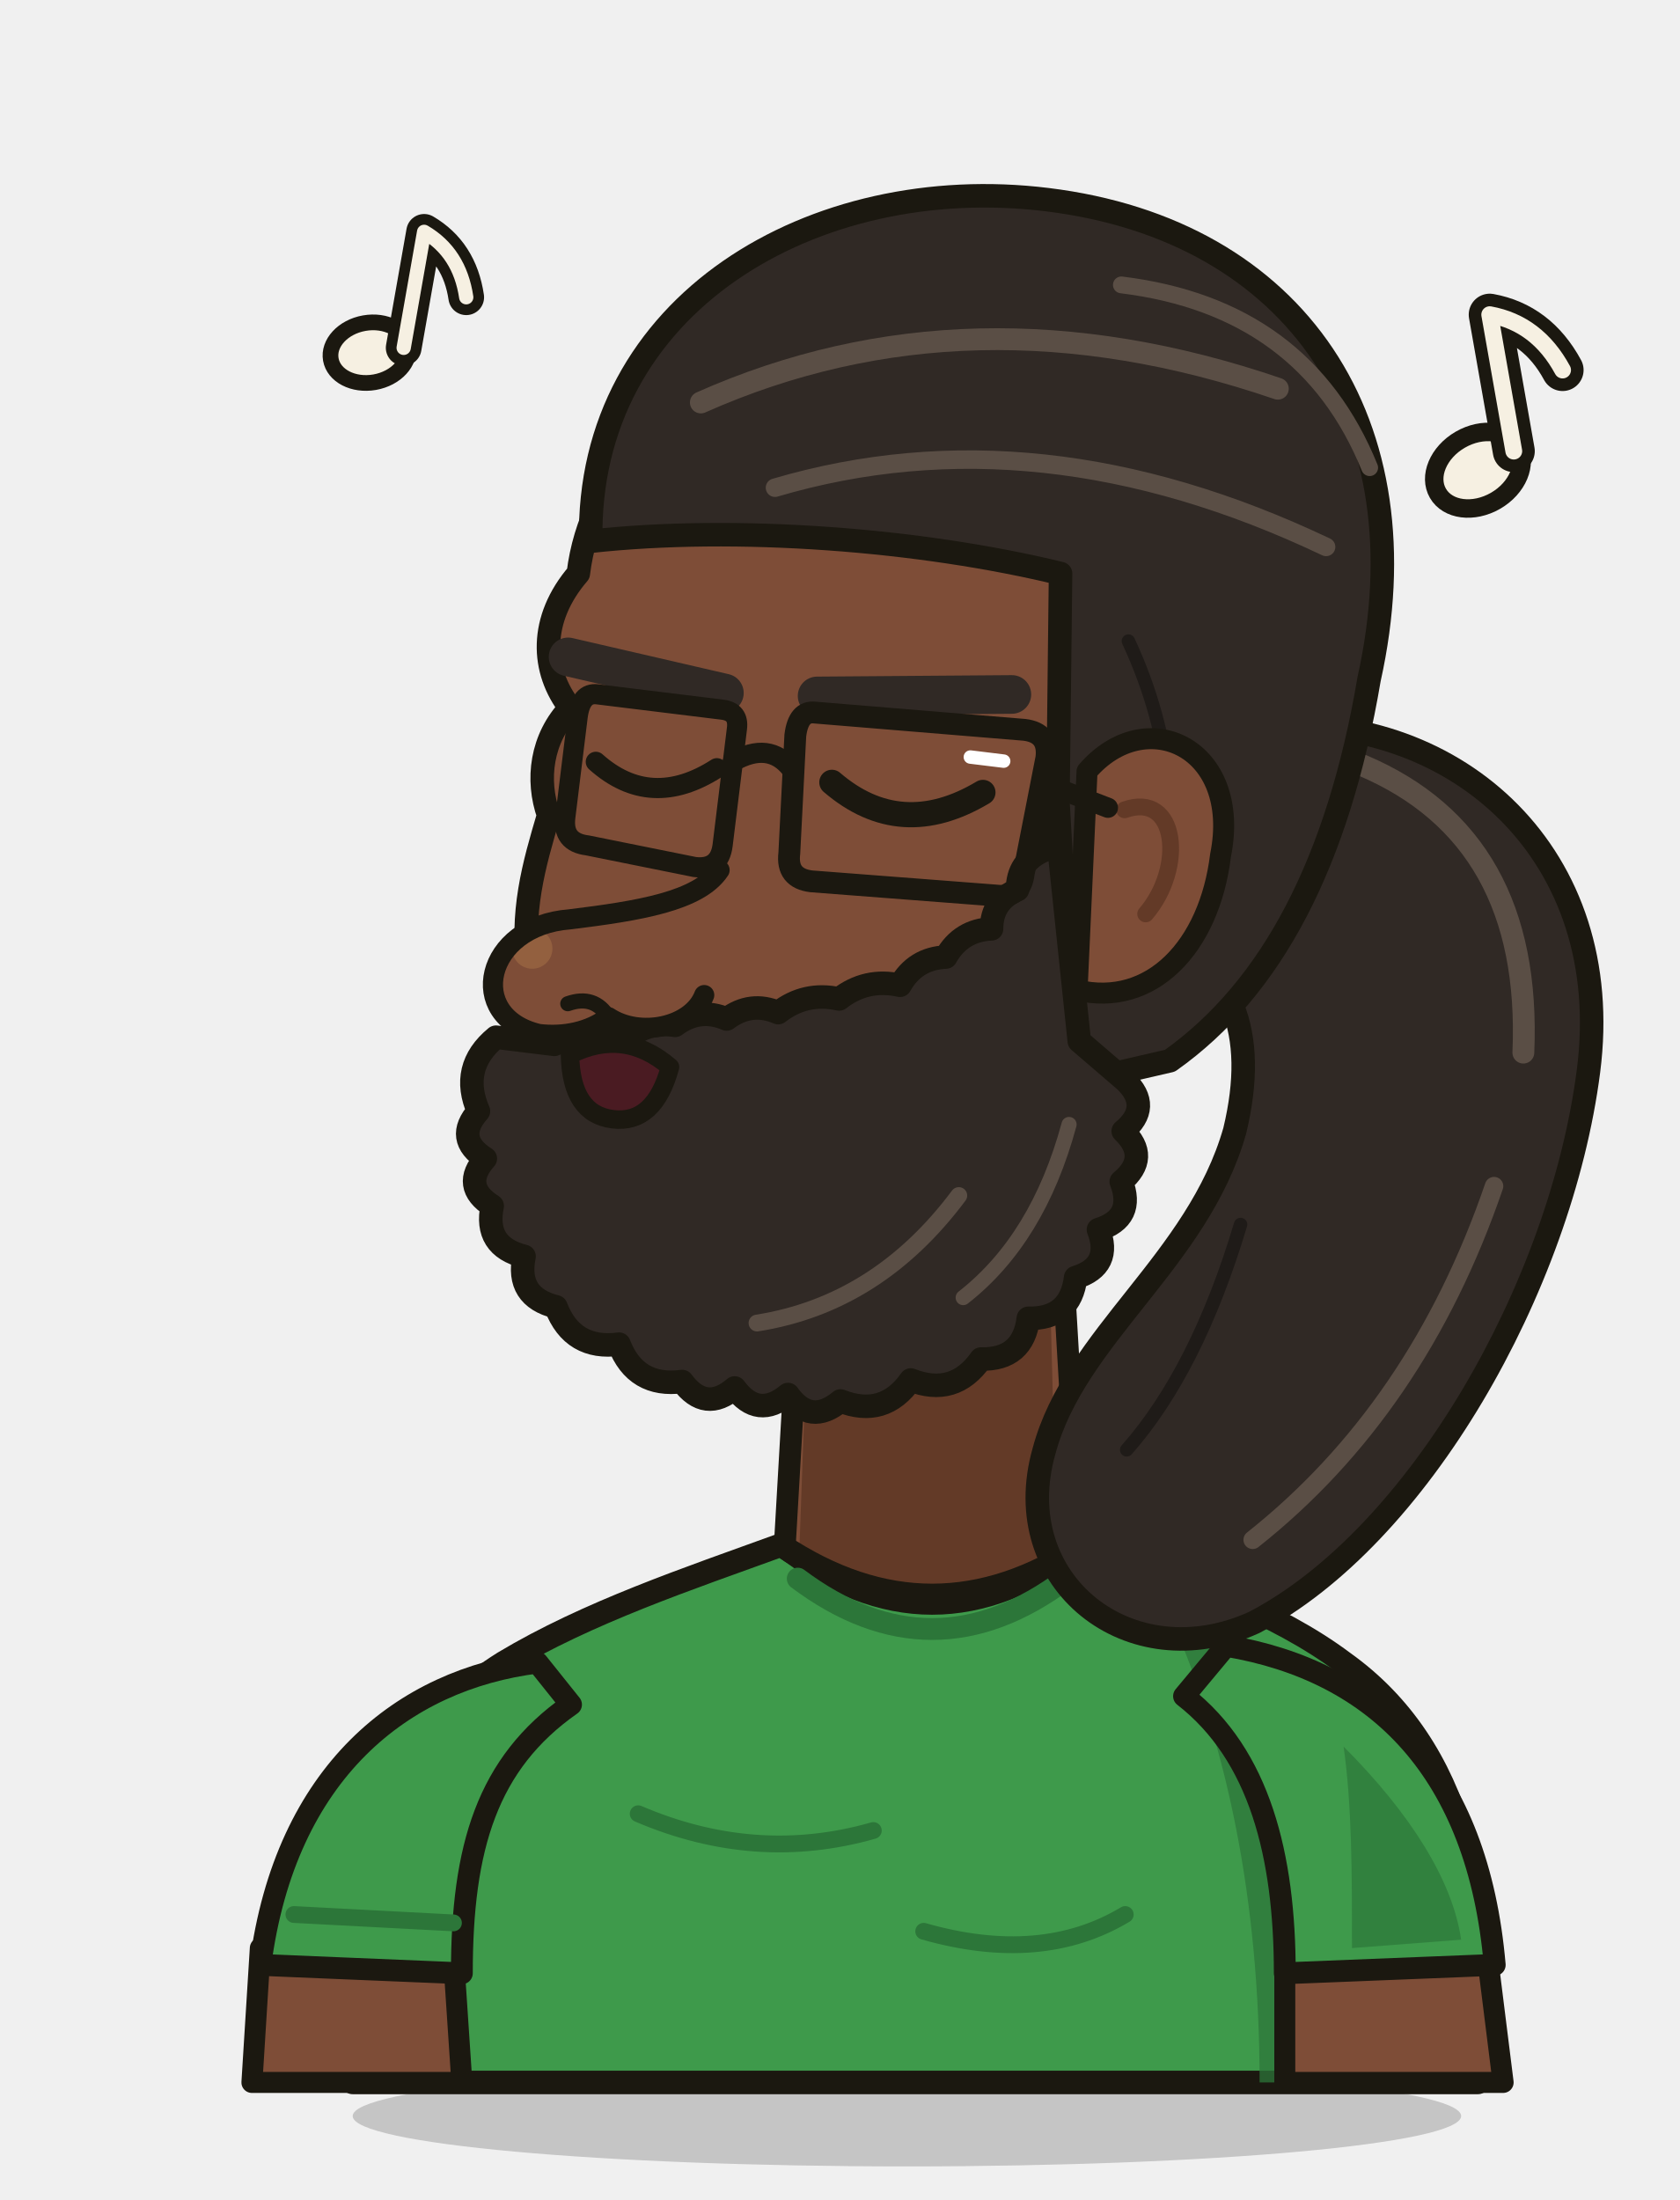
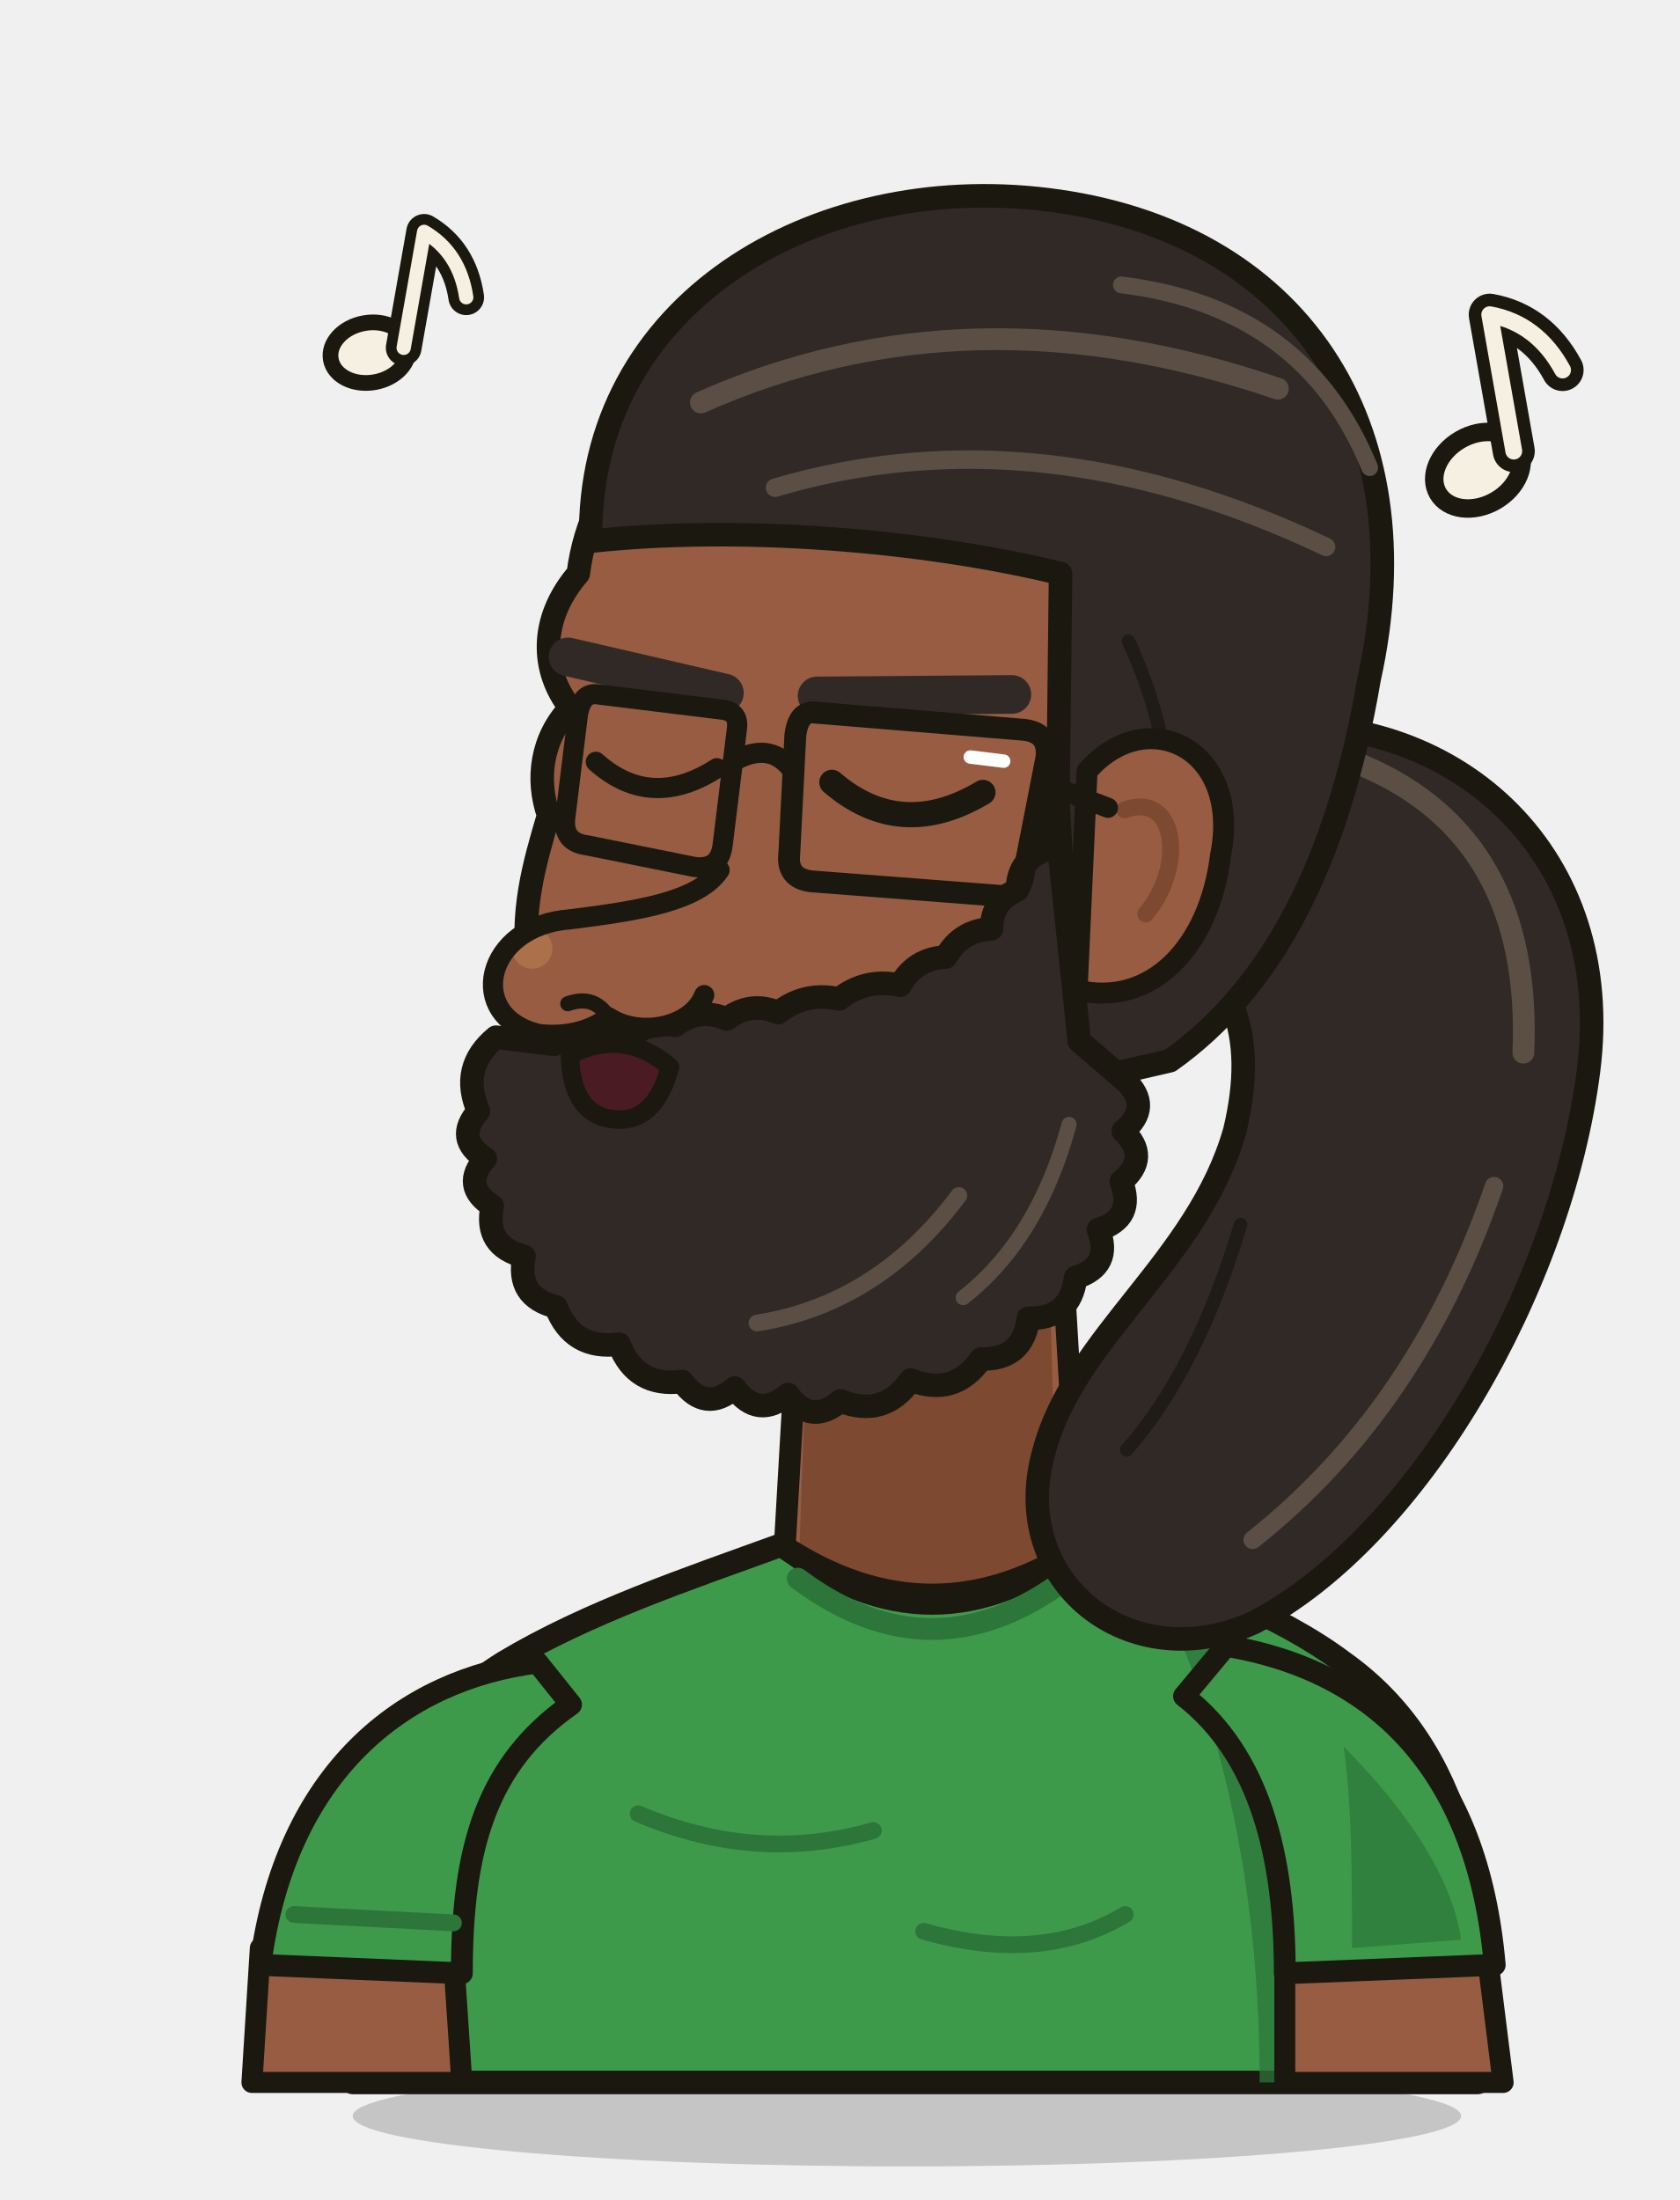
<svg xmlns="http://www.w3.org/2000/svg" viewBox="0 -12 200 262" aria-hidden="true" focusable="false">
  <ellipse cx="108" cy="240" rx="66" ry="6" fill="#000" opacity=".18" />
-   <path d="M96 128 L93 180 L129 180 L125 112 Z" fill="#7E4D37" stroke="#1B1810" stroke-width="2.6" stroke-linejoin="round" />
-   <path d="M96 150 L95 178 L126 178 L125 140 Q110 152 96 150 Z" fill="#633A27" />
+   <path d="M96 128 L93 180 L129 180 L125 112 Z" fill="#975C42" stroke="#1B1810" stroke-width="2.6" stroke-linejoin="round" />
+   <path d="M96 150 L95 178 L126 178 L125 140 Q110 152 96 150 Z" fill="#7D4931" />
  <path d="M42 236 C38 214 44 196 60 186 C70 180 82 176 93 172 Q111 184 129 172 C141 176 152 180 160 186 C174 196 178 214 176 236 Z" fill="#3E9A4B" stroke="#1B1810" stroke-width="2.8" stroke-linejoin="round" />
  <path d="M140 182 C156 190 166 204 168 236 L150 236 C150 214 146 196 140 182 Z" fill="#2C7639" opacity="0.75" />
  <path d="M93 172 Q111 186 129 172" fill="none" stroke="#1B1810" stroke-width="2.6" stroke-linecap="round" stroke-linejoin="round" />
  <path d="M95 176 Q111 188 127 176" fill="none" stroke="#2C7639" stroke-width="2.6" stroke-linecap="round" stroke-linejoin="round" />
  <path d="M76 204 Q90 210 104 206" fill="none" stroke="#2C7639" stroke-width="2" stroke-linecap="round" stroke-linejoin="round" />
  <path d="M110 218 Q124 222 134 216" fill="none" stroke="#2C7639" stroke-width="2" stroke-linecap="round" stroke-linejoin="round" />
-   <path d="M31 220 L54 221 L55 236 L30 236 Z" fill="#7E4D37" stroke="#1B1810" stroke-width="2.5" stroke-linejoin="round" />
+   <path d="M31 220 L54 221 L55 236 L30 236 Z" fill="#975C42" stroke="#1B1810" stroke-width="2.5" stroke-linejoin="round" />
  <path d="M64 186 C48 188 34 199 31 222 L55 223 C55 208 58 198 68 191 Z" fill="#3E9A4B" stroke="#1B1810" stroke-width="2.6" stroke-linejoin="round" />
  <path d="M35 216 L54 217" fill="none" stroke="#2C7639" stroke-width="2" stroke-linecap="round" stroke-linejoin="round" />
-   <path d="M153 221 L177 220 L179 236 L153 236 Z" fill="#7E4D37" stroke="#1B1810" stroke-width="2.5" stroke-linejoin="round" />
+   <path d="M153 221 L177 220 L179 236 L153 236 Z" fill="#975C42" stroke="#1B1810" stroke-width="2.5" stroke-linejoin="round" />
  <path d="M146 184 C164 187 176 199 178 222 L153 223 C153 209 150 197 141 190 Z" fill="#3E9A4B" stroke="#1B1810" stroke-width="2.6" stroke-linejoin="round" />
  <path d="M160 196 C168 204 173 212 174 219 L161 220 C161 211 161 203 160 196 Z" fill="#2C7639" opacity="0.7" />
  <g transform="translate(0 -2) rotate(7 110 150)">
    <g transform="rotate(16 140 86)">
      <path d="M138 72 C158 62 182 70 189 95 C196 120 192 154 178 171 C167 183 149 178 147 162 C145 148 155 134 153 118 C151 106 145 100 135 100 Z" fill="#302925" stroke="#1B1810" stroke-width="2.8" stroke-linejoin="round" />
      <path d="M150 72 Q172 72 181 96" fill="none" stroke="#5A4E45" stroke-width="2.6" stroke-linecap="round" stroke-linejoin="round" />
      <path d="M184 112 Q186 140 174 162" fill="none" stroke="#5A4E45" stroke-width="2.2" stroke-linecap="round" stroke-linejoin="round" />
      <path d="M158 128 Q160 146 156 158" fill="none" stroke="#1F1B18" stroke-width="1.6" stroke-linecap="round" stroke-linejoin="round" />
    </g>
-     <path d="M64 48 L120 48 L127 104 C127 126 112 141 92 143 C76 144 62 137 58 124 L58 112 C56 105 57 99 58 93 C56 89 56 84 59 80 C55 76 54 70 58 64 C58 58 60 52 64 48 Z" fill="#7E4D37" stroke="#1B1810" stroke-width="2.8" stroke-linejoin="round" />
-     <path d="M119 52 L125 104 C124 120 116 132 104 138 C112 124 116 110 114 92 Z" fill="#633A27" opacity="0.55" />
+     <path d="M64 48 L120 48 L127 104 C127 126 112 141 92 143 C76 144 62 137 58 124 L58 112 C56 105 57 99 58 93 C56 89 56 84 59 80 C55 76 54 70 58 64 C58 58 60 52 64 48 Z" fill="#975C42" stroke="#1B1810" stroke-width="2.8" stroke-linejoin="round" />
+     <path d="M119 52 L125 104 C124 120 116 132 104 138 C112 124 116 110 114 92 Z" fill="#7D4931" opacity="0.55" />
    <path d="M59 60 C55 32 80 13 108 13 C138 13 156 34 153 65 C152 87 146 103 135 113 L124 117 L118 84 L115 57 C98 55 76 56 59 60 Z" fill="#302925" stroke="#1B1810" stroke-width="2.8" stroke-linejoin="round" />
    <path d="M70 42 Q100 24 138 32" fill="none" stroke="#5A4E45" stroke-width="2.6" stroke-linecap="round" stroke-linejoin="round" />
    <path d="M80 51 Q110 38 146 50" fill="none" stroke="#5A4E45" stroke-width="2.2" stroke-linecap="round" stroke-linejoin="round" />
    <path d="M118 22 Q140 22 150 40" fill="none" stroke="#5A4E45" stroke-width="2" stroke-linecap="round" stroke-linejoin="round" />
    <path d="M124 64 Q134 80 132 100" fill="none" stroke="#1F1B18" stroke-width="1.6" stroke-linecap="round" stroke-linejoin="round" />
-     <path d="M121 80 C127 71 139 75 138 88 C138 99 132 107 123 106 Z" fill="#7E4D37" stroke="#1B1810" stroke-width="2.5" stroke-linejoin="round" />
-     <path d="M126 84 C132 81 134 90 130 96" fill="none" stroke="#633A27" stroke-width="2" stroke-linecap="round" stroke-linejoin="round" />
+     <path d="M121 80 C127 71 139 75 138 88 C138 99 132 107 123 106 Z" fill="#975C42" stroke="#1B1810" stroke-width="2.5" stroke-linejoin="round" />
+     <path d="M126 84 C132 81 134 90 130 96" fill="none" stroke="#7D4931" stroke-width="2" stroke-linecap="round" stroke-linejoin="round" />
    <path d="M118 86 L124 112 L130 116L130 116 Q133.6 118.7 130.5 122 Q134.1 124.7 131 128 Q133.2 132.1 129 134 Q131.2 138.1 127 140 Q127 145 122 145.5 Q122 150.5 117 151 Q114.4 155.9 109 154.5 Q106.4 159.4 101 158 Q97.8 161.4 94.7 158 Q91.5 161.4 88.3 158 Q85.2 161.4 82 158 Q76.6 159.4 74 154.5 Q68.6 155.9 66 151 Q61.1 150.4 61.5 145.5 Q56.6 144.9 57 140 Q53 138.1 55.5 134.5 Q51.5 132.6 54 129 Q51.1 124.1 55 120L62 120 Q65.8 117.7 70 119 Q72.2 115.9 76 116 Q78.6 113.5 82 114.5 Q84.6 112 88 113 Q90.9 110.1 95 110.5 Q97.9 107.6 102 108 Q103.4 104.6 107 104 Q108.4 100.6 112 100 Q111.6 96.7 114.5 95 Q114.1 91.7 117 90 Z" fill="#302925" stroke="#1B1810" stroke-width="2.8" stroke-linejoin="round" />
    <path d="M112 132 Q104 146 90 150" fill="none" stroke="#5A4E45" stroke-width="2" stroke-linecap="round" stroke-linejoin="round" />
    <path d="M124 122 Q122 136 114 144" fill="none" stroke="#5A4E45" stroke-width="1.8" stroke-linecap="round" stroke-linejoin="round" />
    <path d="M64 121 Q70 117 76 121 Q75 128 70 128 Q65 128 64 121 Z" fill="#4A1B22" stroke="#1B1810" stroke-width="2.2" stroke-linejoin="round" />
-     <path d="M79 96 C77 101 70 103 62 105 C52 107 51 118 60 119 C63 119 66 118 68 116 C72 118 78 116 79 112 L82 96 Z" fill="#7E4D37" />
-     <circle cx="58" cy="109" r="2.4" fill="#93603F" />
+     <path d="M79 96 C77 101 70 103 62 105 C52 107 51 118 60 119 C63 119 66 118 68 116 C72 118 78 116 79 112 L82 96 Z" fill="#975C42" />
+     <circle cx="58" cy="109" r="2.4" fill="#AC704A" />
    <path d="M79 97 C77 101 70 103 62 105 C52 107 51 118 60 119 C63 119 66 118 68 116 C72 118 78 116 79 112" fill="none" stroke="#1B1810" stroke-width="2.4" stroke-linecap="round" stroke-linejoin="round" />
    <path d="M63 115 Q66 113.5 68 116" fill="none" stroke="#1B1810" stroke-width="1.8" stroke-linecap="round" stroke-linejoin="round" />
    <path d="M62.8 86 Q70 91 77.2 85" fill="none" stroke="#1B1810" stroke-width="2.4" stroke-linecap="round" stroke-linejoin="round" />
    <path d="M91 85 Q100 91 109 84" fill="none" stroke="#1B1810" stroke-width="3" stroke-linecap="round" stroke-linejoin="round" />
    <path d="M58 74 L77 76" fill="none" stroke="#302925" stroke-width="4.6" stroke-linecap="round" stroke-linejoin="round" />
    <path d="M88 75 L111 72" fill="none" stroke="#302925" stroke-width="4.6" stroke-linecap="round" stroke-linejoin="round" />
    <path d="M88 77 L113 76 Q116 76 116 79 L115 93 Q115 96 112 96 L90 97 Q87 97 87 94 L86 80 Q86 77 88 77 Z" fill="none" stroke="#1B1810" stroke-width="2.6" stroke-linejoin="round" />
    <path d="M62 78 L77 78 Q79 78 79 80 L79 94 Q79 97 76 97 L63 96 Q60 96 60 93 L60 81 Q60 78 62 78 Z" fill="none" stroke="#1B1810" stroke-width="2.4" stroke-linejoin="round" />
    <path d="M79 84 Q83 81 86 84" fill="none" stroke="#1B1810" stroke-width="2.4" stroke-linecap="round" stroke-linejoin="round" />
    <path d="M116 82 L124 84" fill="none" stroke="#1B1810" stroke-width="2.4" stroke-linecap="round" stroke-linejoin="round" />
    <path d="M107 80 L111 80" fill="none" stroke="#FFFFFF" stroke-width="1.6" stroke-linecap="round" stroke-linejoin="round" />
  </g>
  <g transform="translate(44 30) rotate(10) scale(0.85)">
    <ellipse cx="0" cy="0" rx="5.5" ry="4.2" transform="rotate(-20)" fill="#F6F0E2" stroke="#1B1810" stroke-width="2.2" />
    <path d="M4.6 -1.5 L4.6 -18 Q10 -16 12 -10" fill="none" stroke="#1B1810" stroke-width="5" stroke-linecap="round" stroke-linejoin="round" />
    <path d="M4.6 -1.5 L4.6 -18 Q10 -16 12 -10" fill="none" stroke="#F6F0E2" stroke-width="2" stroke-linecap="round" stroke-linejoin="round" />
  </g>
  <g transform="translate(176 44) rotate(-10) scale(1)">
    <ellipse cx="0" cy="0" rx="5.5" ry="4.2" transform="rotate(-20)" fill="#F6F0E2" stroke="#1B1810" stroke-width="2.2" />
    <path d="M4.6 -1.5 L4.6 -18 Q10 -16 12 -10" fill="none" stroke="#1B1810" stroke-width="5" stroke-linecap="round" stroke-linejoin="round" />
    <path d="M4.6 -1.5 L4.6 -18 Q10 -16 12 -10" fill="none" stroke="#F6F0E2" stroke-width="2" stroke-linecap="round" stroke-linejoin="round" />
  </g>
</svg>
